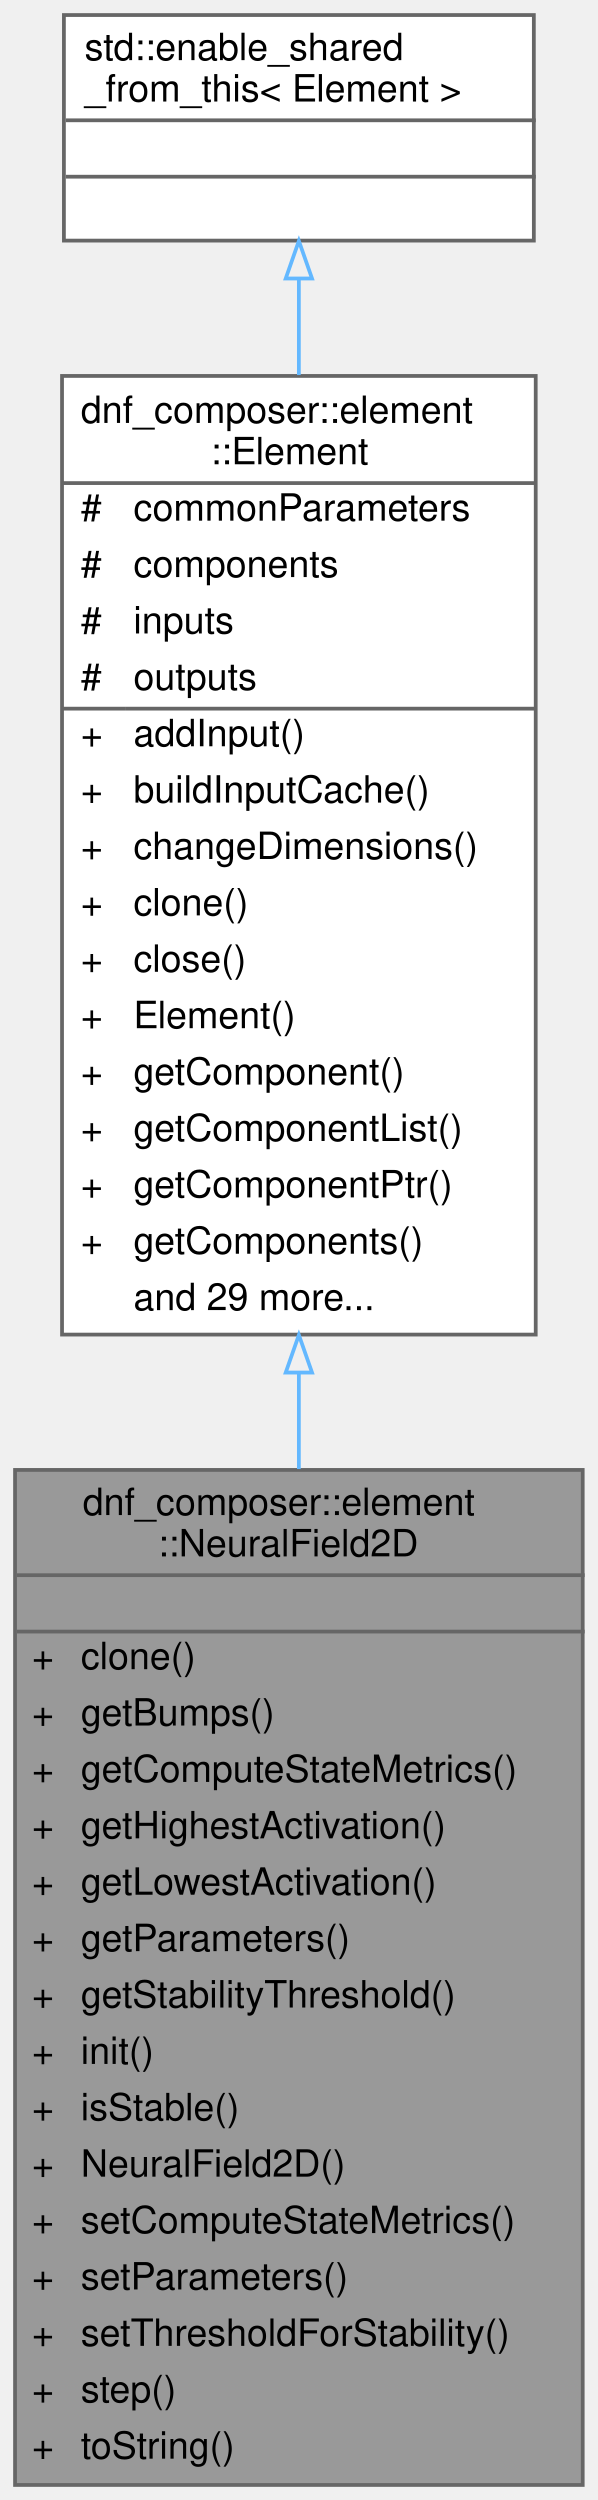
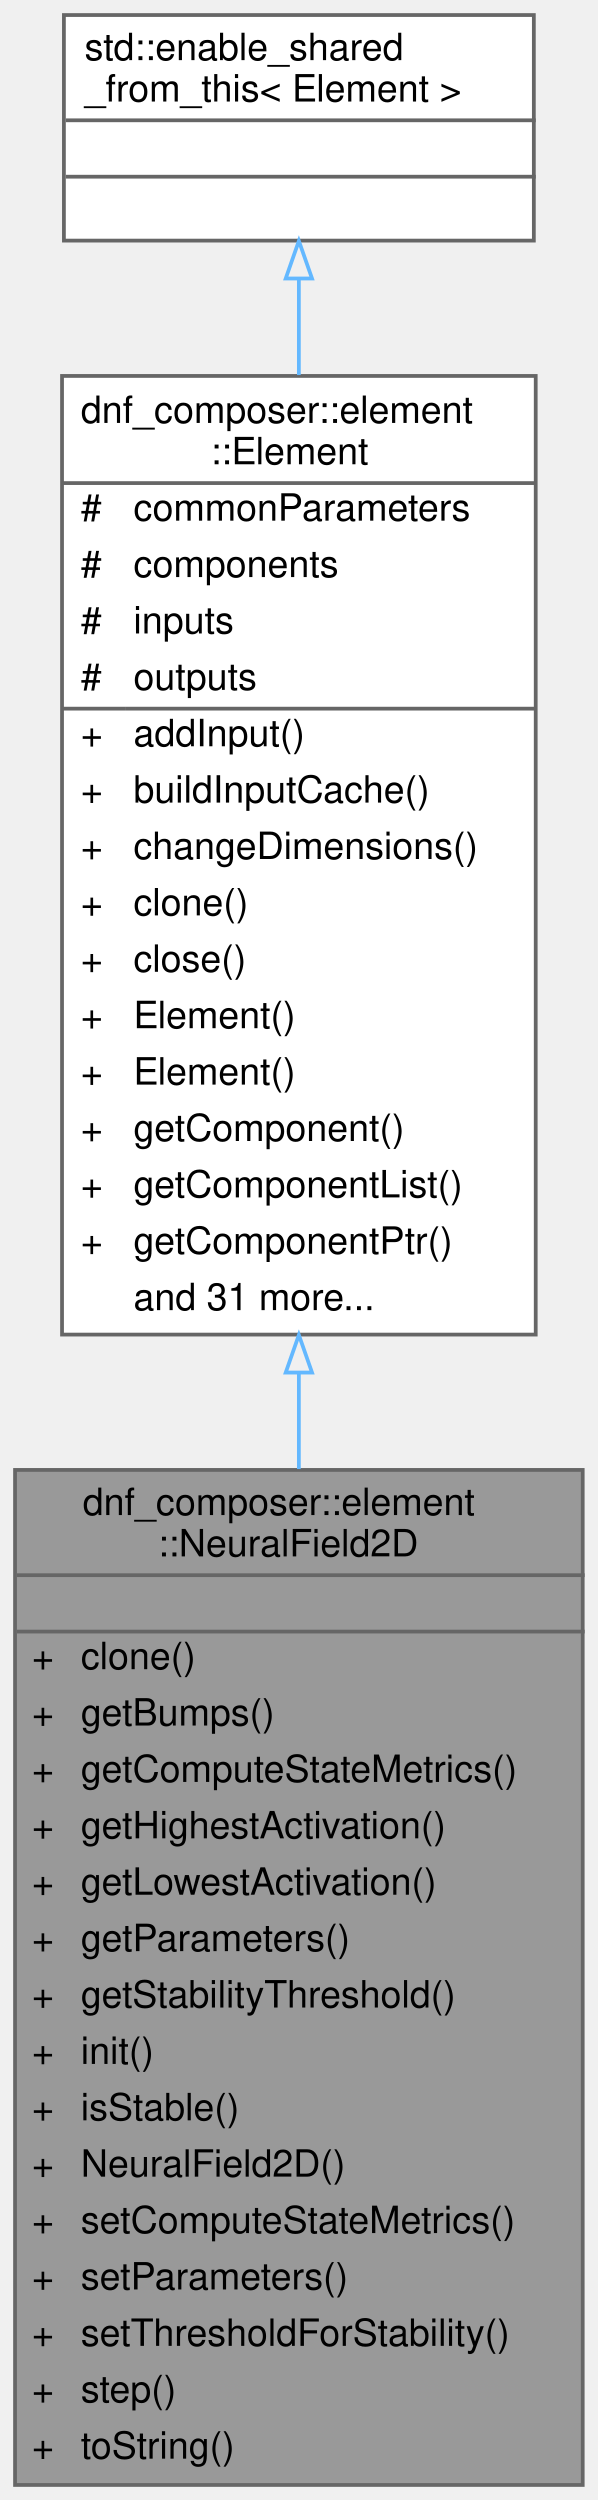
<svg xmlns="http://www.w3.org/2000/svg" xmlns:xlink="http://www.w3.org/1999/xlink" width="159pt" height="665pt" viewBox="0.00 0.00 159.00 665.00">
  <g id="graph0" class="graph" transform="scale(1 1) rotate(0) translate(4 661)">
    <g id="Node000001" class="node">
      <g id="a_Node000001">
        <a xlink:title=" ">
          <polygon fill="#999999" stroke="transparent" points="151,-270 0,-270 0,0 151,0 151,-270" />
          <text text-anchor="start" x="18" y="-258" font-family="Helvetica,sans-Serif" font-size="10.00">dnf_composer::element</text>
          <text text-anchor="start" x="38" y="-247" font-family="Helvetica,sans-Serif" font-size="10.00">::NeuralField2D</text>
          <text text-anchor="start" x="74" y="-232" font-family="Helvetica,sans-Serif" font-size="10.00"> </text>
          <text text-anchor="start" x="4.5" y="-217" font-family="Helvetica,sans-Serif" font-size="10.00">+</text>
          <text text-anchor="start" x="17.5" y="-217" font-family="Helvetica,sans-Serif" font-size="10.00">clone()</text>
          <text text-anchor="start" x="4.5" y="-202" font-family="Helvetica,sans-Serif" font-size="10.00">+</text>
          <text text-anchor="start" x="17.5" y="-202" font-family="Helvetica,sans-Serif" font-size="10.00">getBumps()</text>
          <text text-anchor="start" x="4.5" y="-187" font-family="Helvetica,sans-Serif" font-size="10.00">+</text>
          <text text-anchor="start" x="17.5" y="-187" font-family="Helvetica,sans-Serif" font-size="10.00">getComputeStateMetrics()</text>
          <text text-anchor="start" x="4.5" y="-172" font-family="Helvetica,sans-Serif" font-size="10.00">+</text>
          <text text-anchor="start" x="17.5" y="-172" font-family="Helvetica,sans-Serif" font-size="10.00">getHighestActivation()</text>
          <text text-anchor="start" x="4.5" y="-157" font-family="Helvetica,sans-Serif" font-size="10.00">+</text>
          <text text-anchor="start" x="17.5" y="-157" font-family="Helvetica,sans-Serif" font-size="10.00">getLowestActivation()</text>
          <text text-anchor="start" x="4.5" y="-142" font-family="Helvetica,sans-Serif" font-size="10.00">+</text>
          <text text-anchor="start" x="17.5" y="-142" font-family="Helvetica,sans-Serif" font-size="10.00">getParameters()</text>
          <text text-anchor="start" x="4.5" y="-127" font-family="Helvetica,sans-Serif" font-size="10.00">+</text>
          <text text-anchor="start" x="17.5" y="-127" font-family="Helvetica,sans-Serif" font-size="10.00">getStabilityThreshold()</text>
          <text text-anchor="start" x="4.5" y="-112" font-family="Helvetica,sans-Serif" font-size="10.00">+</text>
          <text text-anchor="start" x="17.5" y="-112" font-family="Helvetica,sans-Serif" font-size="10.00">init()</text>
          <text text-anchor="start" x="4.5" y="-97" font-family="Helvetica,sans-Serif" font-size="10.00">+</text>
          <text text-anchor="start" x="17.5" y="-97" font-family="Helvetica,sans-Serif" font-size="10.00">isStable()</text>
          <text text-anchor="start" x="4.5" y="-82" font-family="Helvetica,sans-Serif" font-size="10.00">+</text>
          <text text-anchor="start" x="17.5" y="-82" font-family="Helvetica,sans-Serif" font-size="10.00">NeuralField2D()</text>
          <text text-anchor="start" x="4.5" y="-67" font-family="Helvetica,sans-Serif" font-size="10.00">+</text>
          <text text-anchor="start" x="17.5" y="-67" font-family="Helvetica,sans-Serif" font-size="10.00">setComputeStateMetrics()</text>
          <text text-anchor="start" x="4.5" y="-52" font-family="Helvetica,sans-Serif" font-size="10.00">+</text>
          <text text-anchor="start" x="17.5" y="-52" font-family="Helvetica,sans-Serif" font-size="10.00">setParameters()</text>
          <text text-anchor="start" x="4.5" y="-37" font-family="Helvetica,sans-Serif" font-size="10.00">+</text>
          <text text-anchor="start" x="17.5" y="-37" font-family="Helvetica,sans-Serif" font-size="10.00">setThresholdForStability()</text>
          <text text-anchor="start" x="4.5" y="-22" font-family="Helvetica,sans-Serif" font-size="10.00">+</text>
          <text text-anchor="start" x="17.5" y="-22" font-family="Helvetica,sans-Serif" font-size="10.00">step()</text>
          <text text-anchor="start" x="4.5" y="-7" font-family="Helvetica,sans-Serif" font-size="10.00">+</text>
          <text text-anchor="start" x="17.5" y="-7" font-family="Helvetica,sans-Serif" font-size="10.00">toString()</text>
          <polygon fill="#666666" stroke="#666666" points="0.5,-242 0.5,-242 151.5,-242 151.5,-242 0.5,-242" />
          <polygon fill="#666666" stroke="#666666" points="0.5,-227 0.5,-227 151.5,-227 151.5,-227 0.5,-227" />
          <polygon fill="none" stroke="#666666" points="0,0 0,-270 151,-270 151,0 0,0" />
        </a>
      </g>
    </g>
    <g id="Node000002" class="node">
      <g id="a_Node000002">
        <a xlink:href="classdnf__composer_1_1element_1_1Element.html" target="_top" xlink:title="Abstract base class for all simulation elements.">
          <polygon fill="white" stroke="transparent" points="138.5,-561 12.5,-561 12.5,-306 138.5,-306 138.5,-561" />
          <text text-anchor="start" x="17.5" y="-548.5" font-family="Helvetica,sans-Serif" font-size="10.00">dnf_composer::element</text>
          <text text-anchor="start" x="52" y="-537.5" font-family="Helvetica,sans-Serif" font-size="10.00">::Element</text>
          <text text-anchor="start" x="17.5" y="-522.5" font-family="Helvetica,sans-Serif" font-size="10.00">#</text>
          <text text-anchor="start" x="31.5" y="-522.5" font-family="Helvetica,sans-Serif" font-size="10.00">commonParameters</text>
          <text text-anchor="start" x="17.5" y="-507.5" font-family="Helvetica,sans-Serif" font-size="10.00">#</text>
          <text text-anchor="start" x="31.5" y="-507.5" font-family="Helvetica,sans-Serif" font-size="10.00">components</text>
          <text text-anchor="start" x="17.5" y="-492.5" font-family="Helvetica,sans-Serif" font-size="10.00">#</text>
          <text text-anchor="start" x="31.5" y="-492.5" font-family="Helvetica,sans-Serif" font-size="10.00">inputs</text>
          <text text-anchor="start" x="17.5" y="-477.5" font-family="Helvetica,sans-Serif" font-size="10.00">#</text>
          <text text-anchor="start" x="31.5" y="-477.5" font-family="Helvetica,sans-Serif" font-size="10.00">outputs</text>
          <text text-anchor="start" x="17.5" y="-462.5" font-family="Helvetica,sans-Serif" font-size="10.00">+</text>
          <text text-anchor="start" x="31.5" y="-462.5" font-family="Helvetica,sans-Serif" font-size="10.00">addInput()</text>
          <text text-anchor="start" x="17.5" y="-447.5" font-family="Helvetica,sans-Serif" font-size="10.00">+</text>
          <text text-anchor="start" x="31.5" y="-447.5" font-family="Helvetica,sans-Serif" font-size="10.00">buildInputCache()</text>
          <text text-anchor="start" x="17.5" y="-432.5" font-family="Helvetica,sans-Serif" font-size="10.00">+</text>
          <text text-anchor="start" x="31.5" y="-432.5" font-family="Helvetica,sans-Serif" font-size="10.00">changeDimensions()</text>
          <text text-anchor="start" x="17.5" y="-417.5" font-family="Helvetica,sans-Serif" font-size="10.00">+</text>
          <text text-anchor="start" x="31.5" y="-417.5" font-family="Helvetica,sans-Serif" font-size="10.00">clone()</text>
          <text text-anchor="start" x="17.5" y="-402.5" font-family="Helvetica,sans-Serif" font-size="10.00">+</text>
          <text text-anchor="start" x="31.5" y="-402.5" font-family="Helvetica,sans-Serif" font-size="10.00">close()</text>
          <text text-anchor="start" x="17.5" y="-387.5" font-family="Helvetica,sans-Serif" font-size="10.00">+</text>
          <text text-anchor="start" x="31.5" y="-387.5" font-family="Helvetica,sans-Serif" font-size="10.00">Element()</text>
          <text text-anchor="start" x="17.5" y="-372.5" font-family="Helvetica,sans-Serif" font-size="10.00">+</text>
-           <text text-anchor="start" x="31.5" y="-372.5" font-family="Helvetica,sans-Serif" font-size="10.00">getComponent()</text>
+           <text text-anchor="start" x="31.5" y="-372.5" font-family="Helvetica,sans-Serif" font-size="10.00">Element()</text>
          <text text-anchor="start" x="17.5" y="-357.5" font-family="Helvetica,sans-Serif" font-size="10.00">+</text>
-           <text text-anchor="start" x="31.5" y="-357.5" font-family="Helvetica,sans-Serif" font-size="10.00">getComponentList()</text>
+           <text text-anchor="start" x="31.5" y="-357.5" font-family="Helvetica,sans-Serif" font-size="10.00">getComponent()</text>
          <text text-anchor="start" x="17.5" y="-342.5" font-family="Helvetica,sans-Serif" font-size="10.00">+</text>
-           <text text-anchor="start" x="31.5" y="-342.5" font-family="Helvetica,sans-Serif" font-size="10.00">getComponentPtr()</text>
+           <text text-anchor="start" x="31.5" y="-342.5" font-family="Helvetica,sans-Serif" font-size="10.00">getComponentList()</text>
          <text text-anchor="start" x="17.5" y="-327.5" font-family="Helvetica,sans-Serif" font-size="10.00">+</text>
-           <text text-anchor="start" x="31.5" y="-327.5" font-family="Helvetica,sans-Serif" font-size="10.00">getComponents()</text>
-           <text text-anchor="start" x="31.5" y="-312.5" font-family="Helvetica,sans-Serif" font-size="10.00">and 29 more...</text>
+           <text text-anchor="start" x="31.5" y="-327.5" font-family="Helvetica,sans-Serif" font-size="10.00">getComponentPtr()</text>
+           <text text-anchor="start" x="31.5" y="-312.5" font-family="Helvetica,sans-Serif" font-size="10.00">and 31 more...</text>
          <polygon fill="#666666" stroke="#666666" points="12.5,-532.5 12.5,-532.5 138.5,-532.5 138.5,-532.5 12.5,-532.5" />
          <polygon fill="#666666" stroke="#666666" points="12.5,-472.5 12.5,-472.5 29.5,-472.5 29.5,-472.5 12.5,-472.5" />
          <polygon fill="#666666" stroke="#666666" points="29.5,-472.5 29.5,-472.5 138.5,-472.5 138.5,-472.5 29.5,-472.5" />
          <polygon fill="none" stroke="#666666" points="12.5,-306 12.5,-561 138.5,-561 138.5,-306 12.5,-306" />
        </a>
      </g>
    </g>
    <g id="edge1_Node000001_Node000002" class="edge">
      <g id="a_edge1_Node000001_Node000002">
        <a xlink:title=" ">
          <path fill="none" stroke="#63b8ff" d="M75.5,-295.62C75.5,-287.17 75.5,-278.67 75.5,-270.23" />
          <polygon fill="none" stroke="#63b8ff" points="72,-295.9 75.5,-305.9 79,-295.9 72,-295.9" />
        </a>
      </g>
    </g>
    <g id="Node000003" class="node">
      <g id="a_Node000003">
        <a xlink:title=" ">
          <polygon fill="white" stroke="transparent" points="138,-657 13,-657 13,-597 138,-597 138,-657" />
          <text text-anchor="start" x="18.5" y="-645" font-family="Helvetica,sans-Serif" font-size="10.00">std::enable_shared</text>
          <text text-anchor="start" x="18.5" y="-634" font-family="Helvetica,sans-Serif" font-size="10.00">_from_this&lt; Element &gt;</text>
          <text text-anchor="start" x="74" y="-619" font-family="Helvetica,sans-Serif" font-size="10.00"> </text>
          <text text-anchor="start" x="74" y="-604" font-family="Helvetica,sans-Serif" font-size="10.00"> </text>
          <polygon fill="#666666" stroke="#666666" points="13.5,-629 13.5,-629 138.5,-629 138.5,-629 13.5,-629" />
          <polygon fill="#666666" stroke="#666666" points="13.5,-614 13.5,-614 138.5,-614 138.5,-614 13.5,-614" />
          <polygon fill="none" stroke="#666666" points="13,-597 13,-657 138,-657 138,-597 13,-597" />
        </a>
      </g>
    </g>
    <g id="edge2_Node000002_Node000003" class="edge">
      <g id="a_edge2_Node000002_Node000003">
        <a xlink:title=" ">
          <path fill="none" stroke="#63b8ff" d="M75.5,-586.74C75.5,-578.9 75.5,-570.27 75.5,-561.23" />
          <polygon fill="none" stroke="#63b8ff" points="72,-586.92 75.5,-596.92 79,-586.92 72,-586.92" />
        </a>
      </g>
    </g>
  </g>
</svg>
